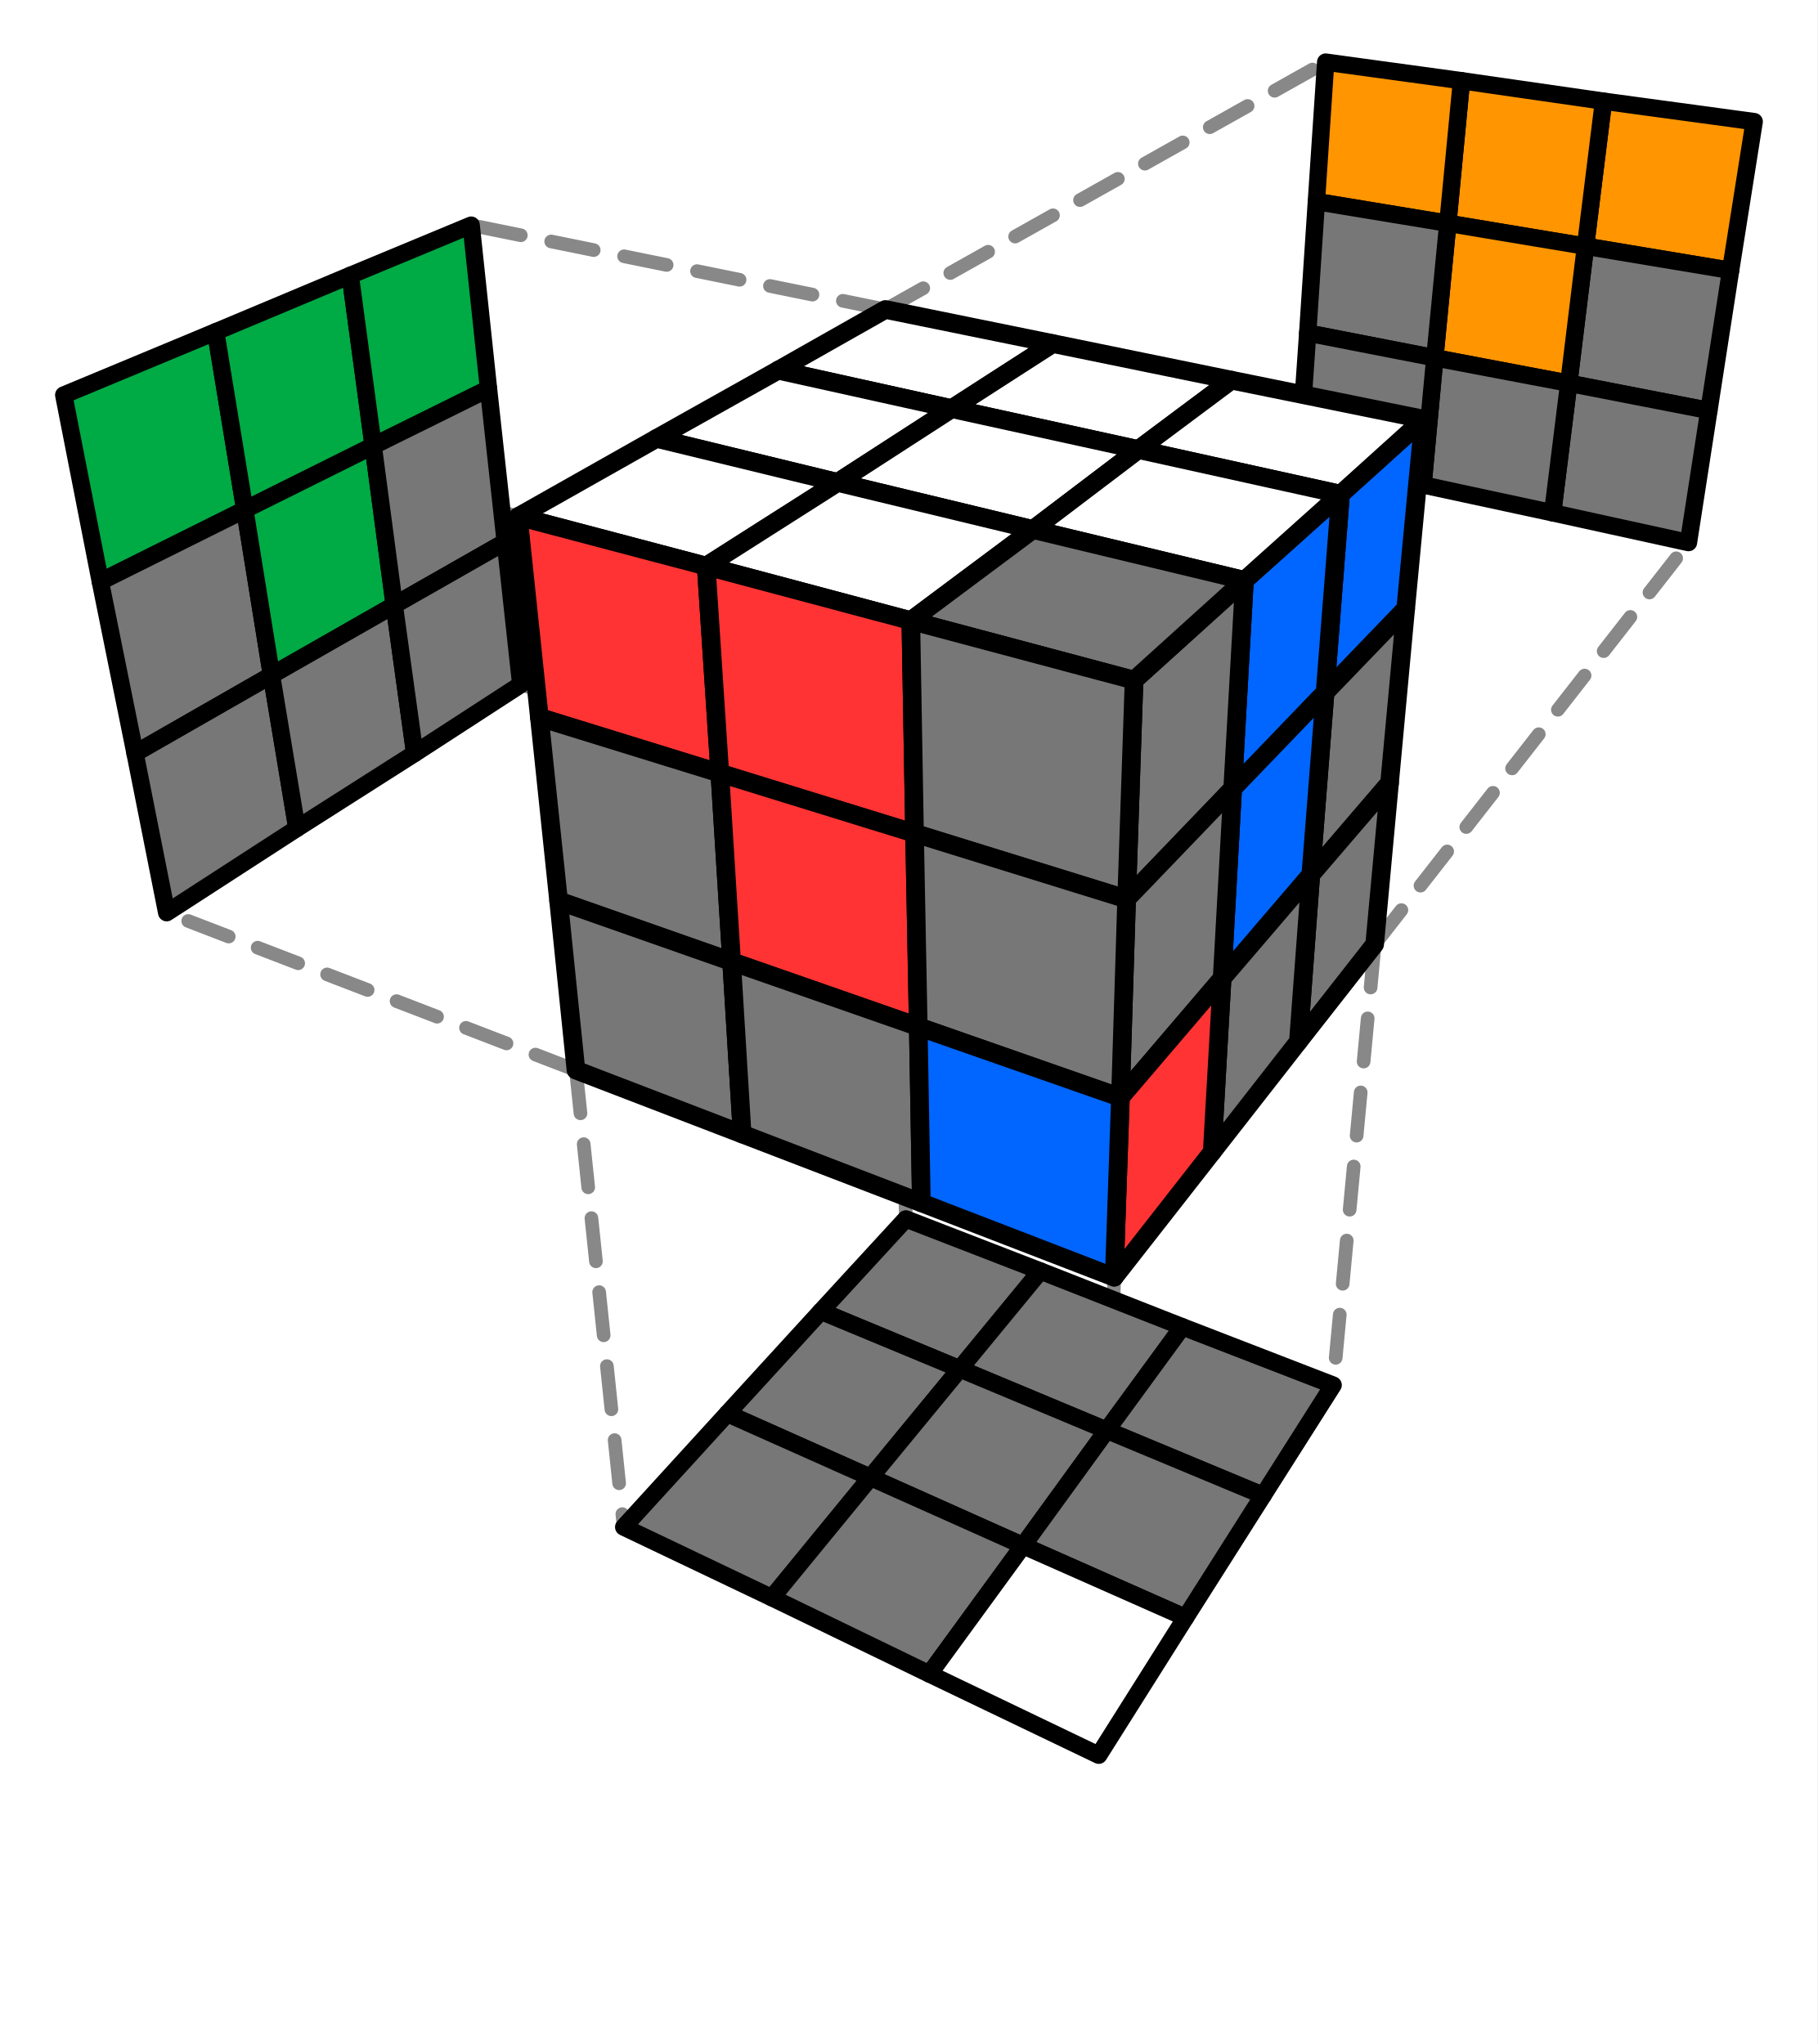
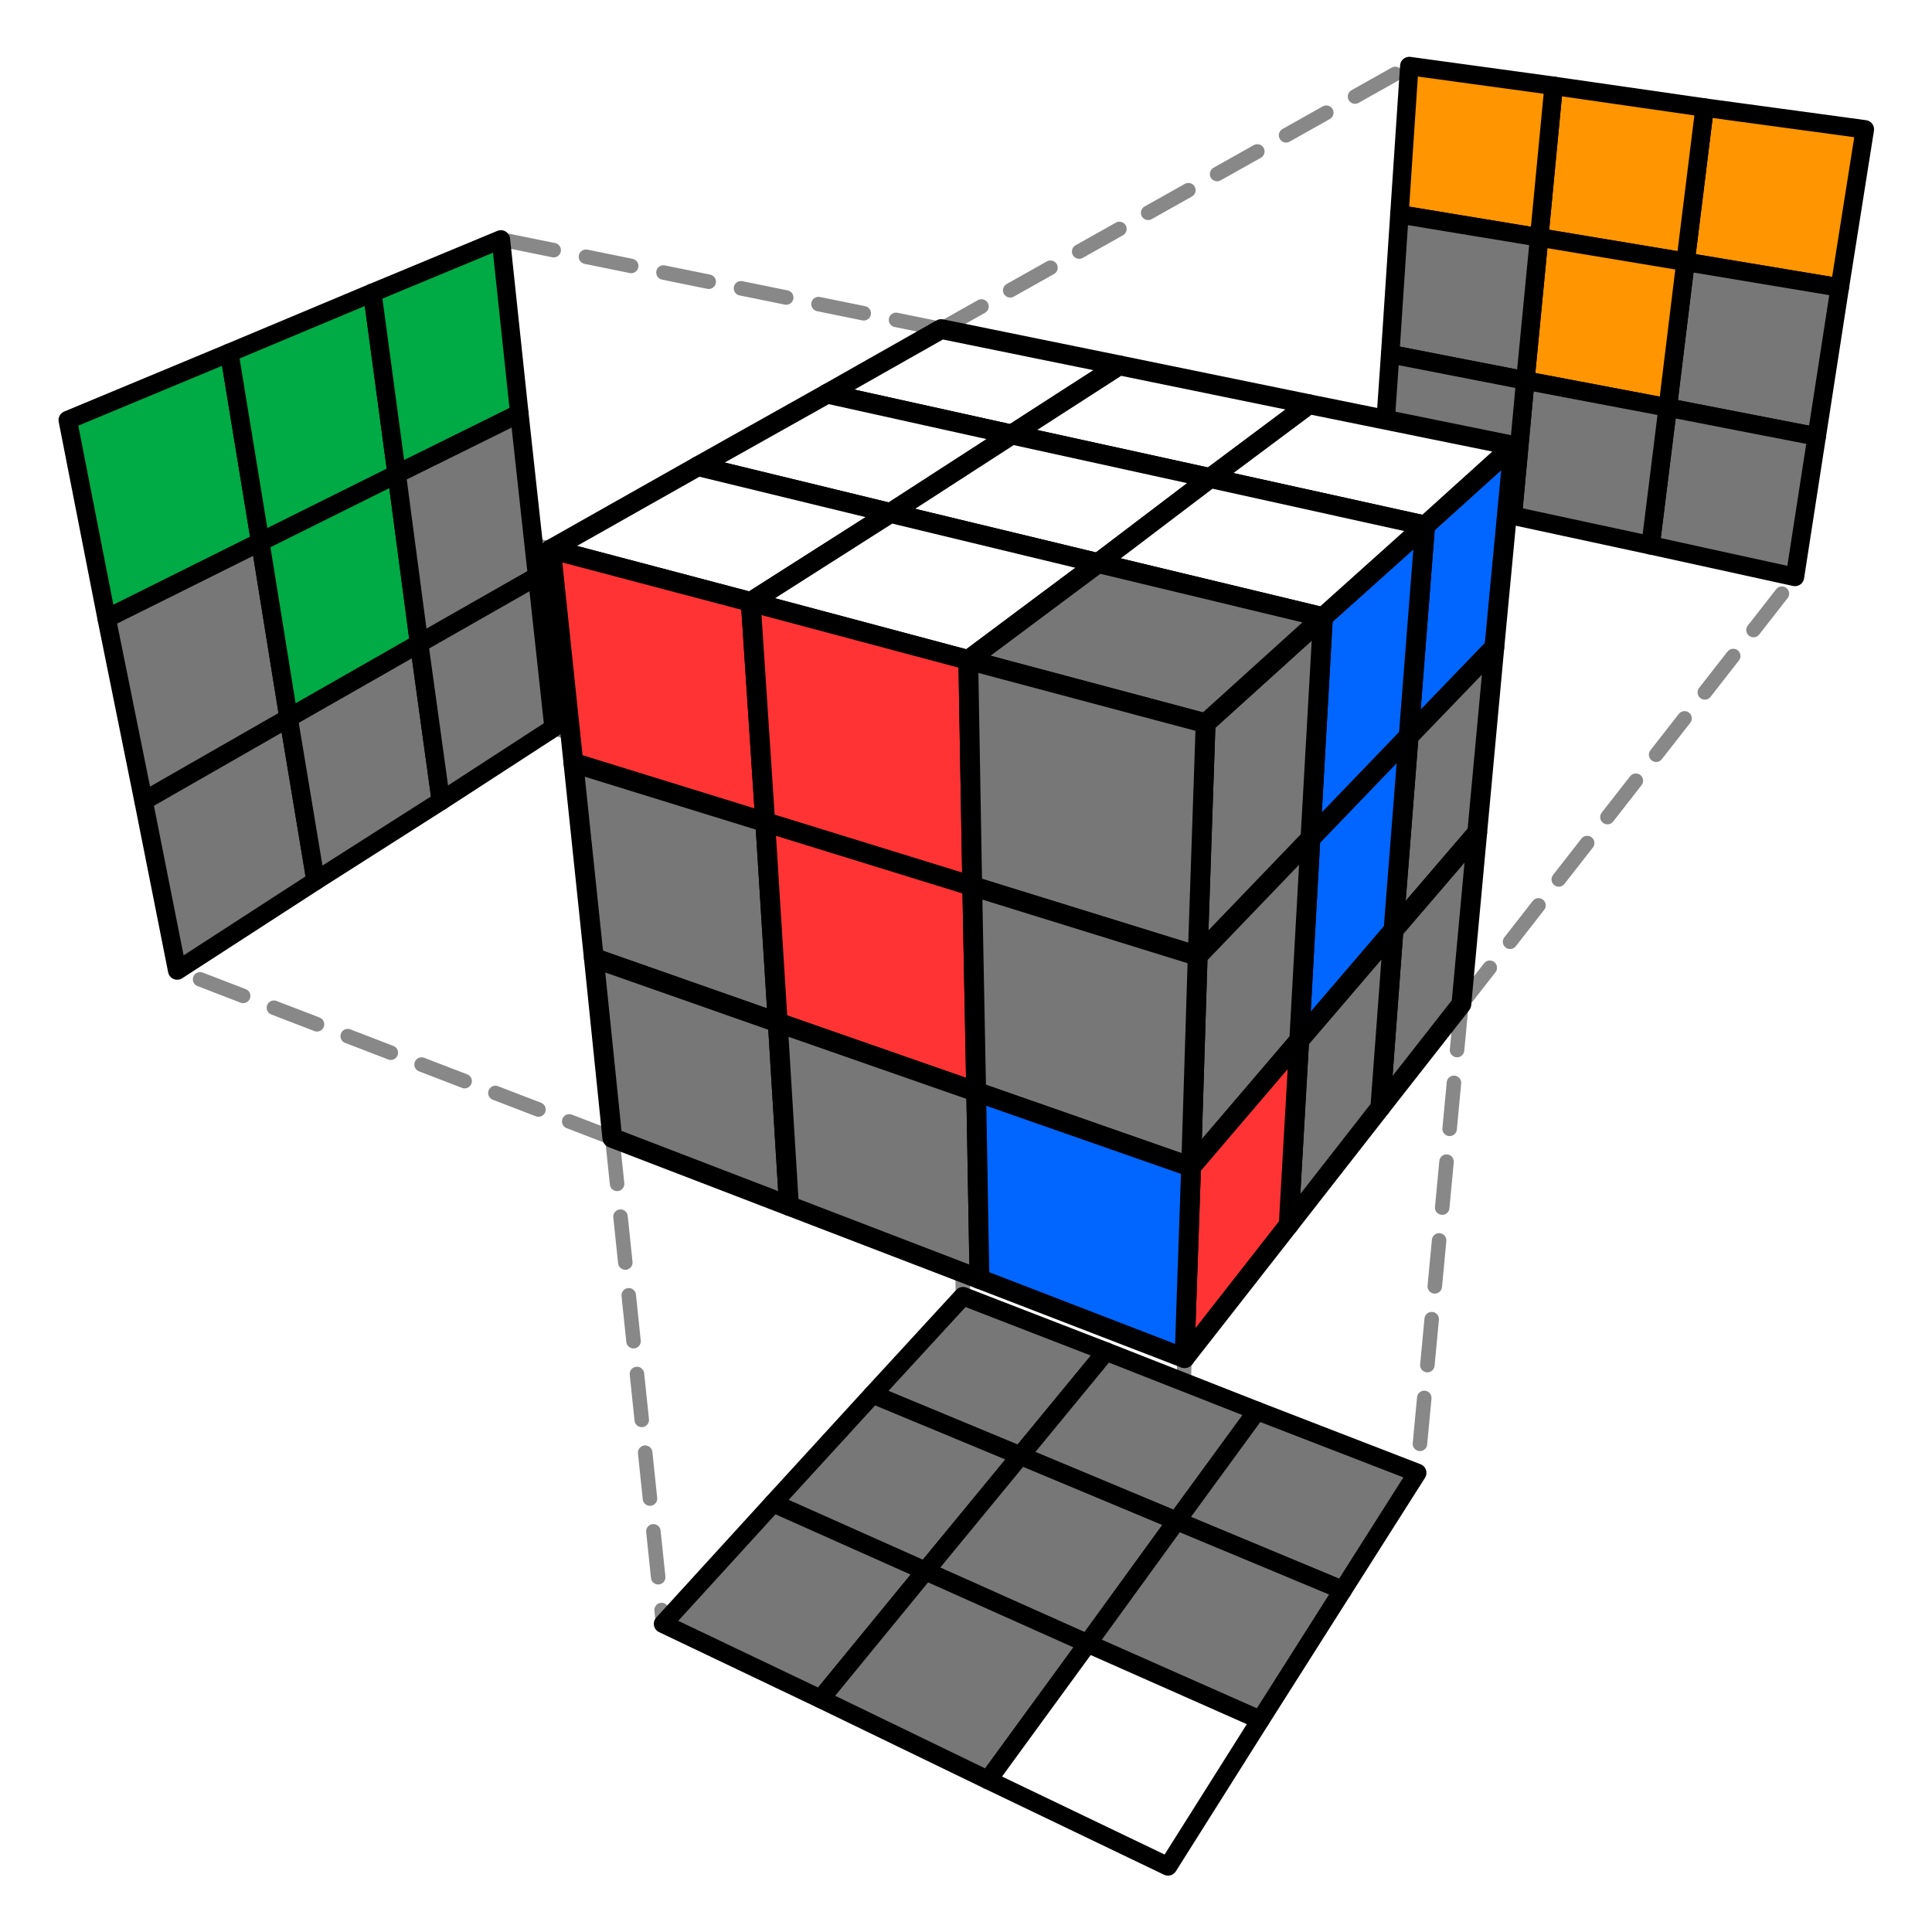
- <svg xmlns="http://www.w3.org/2000/svg" width="240" height="270" viewBox="0 0 240 270">
-   <rect fill="#FFFFFF" width="240" height="270" />
+ <svg xmlns="http://www.w3.org/2000/svg" width="240" height="240" viewBox="0 0 240 240">
+   <rect fill="#FFFFFF" width="240" height="240" />
  <g transform="translate(130.7653,99.34969) scale(81.89226)" style="stroke:#000000;stroke-width:0.028;stroke-linejoin:round;stroke-linecap:round">
    <line x1="-0.761" y1="-0.38" x2="-1.494" y2="-0.576" stroke="#888888" stroke-width="0.022" stroke-dasharray="0.07,0.05" stroke-linecap="round" />
    <line x1="-0.169" y1="-0.714" x2="-0.837" y2="-0.85" stroke="#888888" stroke-width="0.022" stroke-dasharray="0.07,0.05" stroke-linecap="round" />
    <line x1="-0.668" y1="0.513" x2="-1.328" y2="0.259" stroke="#888888" stroke-width="0.022" stroke-dasharray="0.07,0.05" stroke-linecap="round" />
    <line x1="-0.151" y1="0.076" x2="-0.757" y2="-0.109" stroke="#888888" stroke-width="0.022" stroke-dasharray="0.07,0.05" stroke-linecap="round" />
    <line x1="-0.668" y1="0.513" x2="-0.591" y2="1.25" stroke="#888888" stroke-width="0.022" stroke-dasharray="0.07,0.05" stroke-linecap="round" />
    <line x1="0.2" y1="0.847" x2="0.175" y2="1.618" stroke="#888888" stroke-width="0.022" stroke-dasharray="0.07,0.05" stroke-linecap="round" />
    <line x1="-0.151" y1="0.076" x2="-0.136" y2="0.753" stroke="#888888" stroke-width="0.022" stroke-dasharray="0.07,0.05" stroke-linecap="round" />
    <line x1="0.62" y1="0.31" x2="0.553" y2="1.021" stroke="#888888" stroke-width="0.022" stroke-dasharray="0.07,0.05" stroke-linecap="round" />
    <line x1="-0.151" y1="0.076" x2="0.498" y2="-0.474" stroke="#888888" stroke-width="0.022" stroke-dasharray="0.07,0.05" stroke-linecap="round" />
    <line x1="0.62" y1="0.31" x2="1.126" y2="-0.338" stroke="#888888" stroke-width="0.022" stroke-dasharray="0.07,0.05" stroke-linecap="round" />
    <line x1="-0.169" y1="-0.714" x2="0.541" y2="-1.113" stroke="#888888" stroke-width="0.022" stroke-dasharray="0.07,0.05" stroke-linecap="round" />
    <line x1="0.699" y1="-0.537" x2="1.232" y2="-1.017" stroke="#888888" stroke-width="0.022" stroke-dasharray="0.07,0.05" stroke-linecap="round" />
    <polygon fill="#00AA44" stroke="#000000" points="-1.494,-0.576 -1.249,-0.678 -1.202,-0.391 -1.435,-0.275" />
    <polygon fill="#00AA44" stroke="#000000" points="-1.249,-0.678 -1.032,-0.769 -0.995,-0.494 -1.202,-0.391" />
    <polygon fill="#00AA44" stroke="#000000" points="-1.032,-0.769 -0.837,-0.85 -0.809,-0.586 -0.995,-0.494" />
    <polygon fill="#777777" stroke="#000000" points="-1.435,-0.275 -1.202,-0.391 -1.159,-0.124 -1.379,0.002" />
    <polygon fill="#00AA44" stroke="#000000" points="-1.202,-0.391 -0.995,-0.494 -0.961,-0.237 -1.159,-0.124" />
    <polygon fill="#777777" stroke="#000000" points="-0.995,-0.494 -0.809,-0.586 -0.782,-0.339 -0.961,-0.237" />
    <polygon fill="#777777" stroke="#000000" points="-1.379,0.002 -1.159,-0.124 -1.118,0.123 -1.328,0.259" />
    <polygon fill="#777777" stroke="#000000" points="-1.159,-0.124 -0.961,-0.237 -0.928,0.002 -1.118,0.123" />
    <polygon fill="#777777" stroke="#000000" points="-0.961,-0.237 -0.782,-0.339 -0.757,-0.109 -0.928,0.002" />
    <polygon fill="#777777" stroke="#000000" points="-0.136,0.753 0.081,0.837 -0.049,0.995 -0.273,0.902" />
    <polygon fill="#777777" stroke="#000000" points="0.081,0.837 0.31,0.927 0.188,1.094 -0.049,0.995" />
    <polygon fill="#777777" stroke="#000000" points="0.31,0.927 0.553,1.021 0.44,1.199 0.188,1.094" />
    <polygon fill="#777777" stroke="#000000" points="-0.273,0.902 -0.049,0.995 -0.193,1.17 -0.424,1.067" />
    <polygon fill="#777777" stroke="#000000" points="-0.049,0.995 0.188,1.094 0.053,1.28 -0.193,1.17" />
    <polygon fill="#777777" stroke="#000000" points="0.188,1.094 0.44,1.199 0.315,1.396 0.053,1.28" />
    <polygon fill="#777777" stroke="#000000" points="-0.424,1.067 -0.193,1.17 -0.352,1.364 -0.591,1.25" />
    <polygon fill="#777777" stroke="#000000" points="-0.193,1.17 0.053,1.28 -0.098,1.487 -0.352,1.364" />
    <polygon fill="#FFFFFF" stroke="#000000" points="0.053,1.28 0.315,1.396 0.175,1.618 -0.098,1.487" />
    <polygon fill="#FF9500" stroke="#000000" points="1.232,-1.017 0.989,-1.05 0.96,-0.816 1.194,-0.777" />
    <polygon fill="#FF9500" stroke="#000000" points="0.989,-1.05 0.76,-1.083 0.738,-0.853 0.96,-0.816" />
    <polygon fill="#FF9500" stroke="#000000" points="0.76,-1.083 0.541,-1.113 0.526,-0.888 0.738,-0.853" />
    <polygon fill="#777777" stroke="#000000" points="1.194,-0.777 0.96,-0.816 0.933,-0.595 1.159,-0.551" />
    <polygon fill="#FF9500" stroke="#000000" points="0.96,-0.816 0.738,-0.853 0.717,-0.636 0.933,-0.595" />
    <polygon fill="#777777" stroke="#000000" points="0.738,-0.853 0.526,-0.888 0.512,-0.676 0.717,-0.636" />
    <polygon fill="#777777" stroke="#000000" points="1.159,-0.551 0.933,-0.595 0.907,-0.386 1.126,-0.338" />
    <polygon fill="#777777" stroke="#000000" points="0.933,-0.595 0.717,-0.636 0.698,-0.431 0.907,-0.386" />
    <polygon fill="#777777" stroke="#000000" points="0.717,-0.636 0.512,-0.676 0.498,-0.474 0.698,-0.431" />
    <polygon fill="#0066FF" stroke="#000000" stroke-width="0.03" points="0.699,-0.537 0.565,-0.416 0.54,-0.096 0.67,-0.231" />
    <polygon fill="#0066FF" stroke="#000000" stroke-width="0.03" points="0.565,-0.416 0.41,-0.277 0.391,0.059 0.54,-0.096" />
    <polygon fill="#777777" stroke="#000000" stroke-width="0.03" points="0.41,-0.277 0.232,-0.116 0.22,0.237 0.391,0.059" />
    <polygon fill="#777777" stroke="#000000" stroke-width="0.03" points="0.67,-0.231 0.54,-0.096 0.517,0.198 0.644,0.05" />
    <polygon fill="#0066FF" stroke="#000000" stroke-width="0.03" points="0.54,-0.096 0.391,0.059 0.374,0.365 0.517,0.198" />
    <polygon fill="#777777" stroke="#000000" stroke-width="0.03" points="0.391,0.059 0.22,0.237 0.21,0.557 0.374,0.365" />
    <polygon fill="#777777" stroke="#000000" stroke-width="0.03" points="0.644,0.05 0.517,0.198 0.497,0.467 0.62,0.31" />
    <polygon fill="#777777" stroke="#000000" stroke-width="0.03" points="0.517,0.198 0.374,0.365 0.358,0.645 0.497,0.467" />
    <polygon fill="#FF3333" stroke="#000000" stroke-width="0.03" points="0.374,0.365 0.21,0.557 0.2,0.847 0.358,0.645" />
    <polygon fill="#FFFFFF" stroke="#000000" stroke-width="0.03" points="-0.169,-0.714 0.101,-0.659 -0.062,-0.554 -0.342,-0.616" />
    <polygon fill="#FFFFFF" stroke="#000000" stroke-width="0.03" points="0.101,-0.659 0.389,-0.6 0.239,-0.488 -0.062,-0.554" />
    <polygon fill="#FFFFFF" stroke="#000000" stroke-width="0.03" points="0.389,-0.6 0.699,-0.537 0.565,-0.416 0.239,-0.488" />
    <polygon fill="#FFFFFF" stroke="#000000" stroke-width="0.03" points="-0.342,-0.616 -0.062,-0.554 -0.246,-0.435 -0.538,-0.506" />
    <polygon fill="#FFFFFF" stroke="#000000" stroke-width="0.03" points="-0.062,-0.554 0.239,-0.488 0.069,-0.359 -0.246,-0.435" />
    <polygon fill="#FFFFFF" stroke="#000000" stroke-width="0.03" points="0.239,-0.488 0.565,-0.416 0.41,-0.277 0.069,-0.359" />
    <polygon fill="#FFFFFF" stroke="#000000" stroke-width="0.03" points="-0.538,-0.506 -0.246,-0.435 -0.458,-0.3 -0.761,-0.38" />
    <polygon fill="#FFFFFF" stroke="#000000" stroke-width="0.03" points="-0.246,-0.435 0.069,-0.359 -0.128,-0.212 -0.458,-0.3" />
    <polygon fill="#777777" stroke="#000000" stroke-width="0.03" points="0.069,-0.359 0.41,-0.277 0.232,-0.116 -0.128,-0.212" />
    <polygon fill="#FF3333" stroke="#000000" stroke-width="0.03" points="-0.761,-0.38 -0.458,-0.3 -0.436,0.034 -0.727,-0.056" />
    <polygon fill="#FF3333" stroke="#000000" stroke-width="0.03" points="-0.458,-0.3 -0.128,-0.212 -0.122,0.131 -0.436,0.034" />
    <polygon fill="#777777" stroke="#000000" stroke-width="0.03" points="-0.128,-0.212 0.232,-0.116 0.22,0.237 -0.122,0.131" />
    <polygon fill="#777777" stroke="#000000" stroke-width="0.03" points="-0.727,-0.056 -0.436,0.034 -0.417,0.338 -0.696,0.24" />
    <polygon fill="#FF3333" stroke="#000000" stroke-width="0.03" points="-0.436,0.034 -0.122,0.131 -0.116,0.443 -0.417,0.338" />
    <polygon fill="#777777" stroke="#000000" stroke-width="0.03" points="-0.122,0.131 0.22,0.237 0.21,0.557 -0.116,0.443" />
    <polygon fill="#777777" stroke="#000000" stroke-width="0.03" points="-0.696,0.24 -0.417,0.338 -0.4,0.616 -0.668,0.513" />
    <polygon fill="#777777" stroke="#000000" stroke-width="0.03" points="-0.417,0.338 -0.116,0.443 -0.111,0.727 -0.4,0.616" />
    <polygon fill="#0066FF" stroke="#000000" stroke-width="0.03" points="-0.116,0.443 0.21,0.557 0.2,0.847 -0.111,0.727" />
  </g>
</svg>
